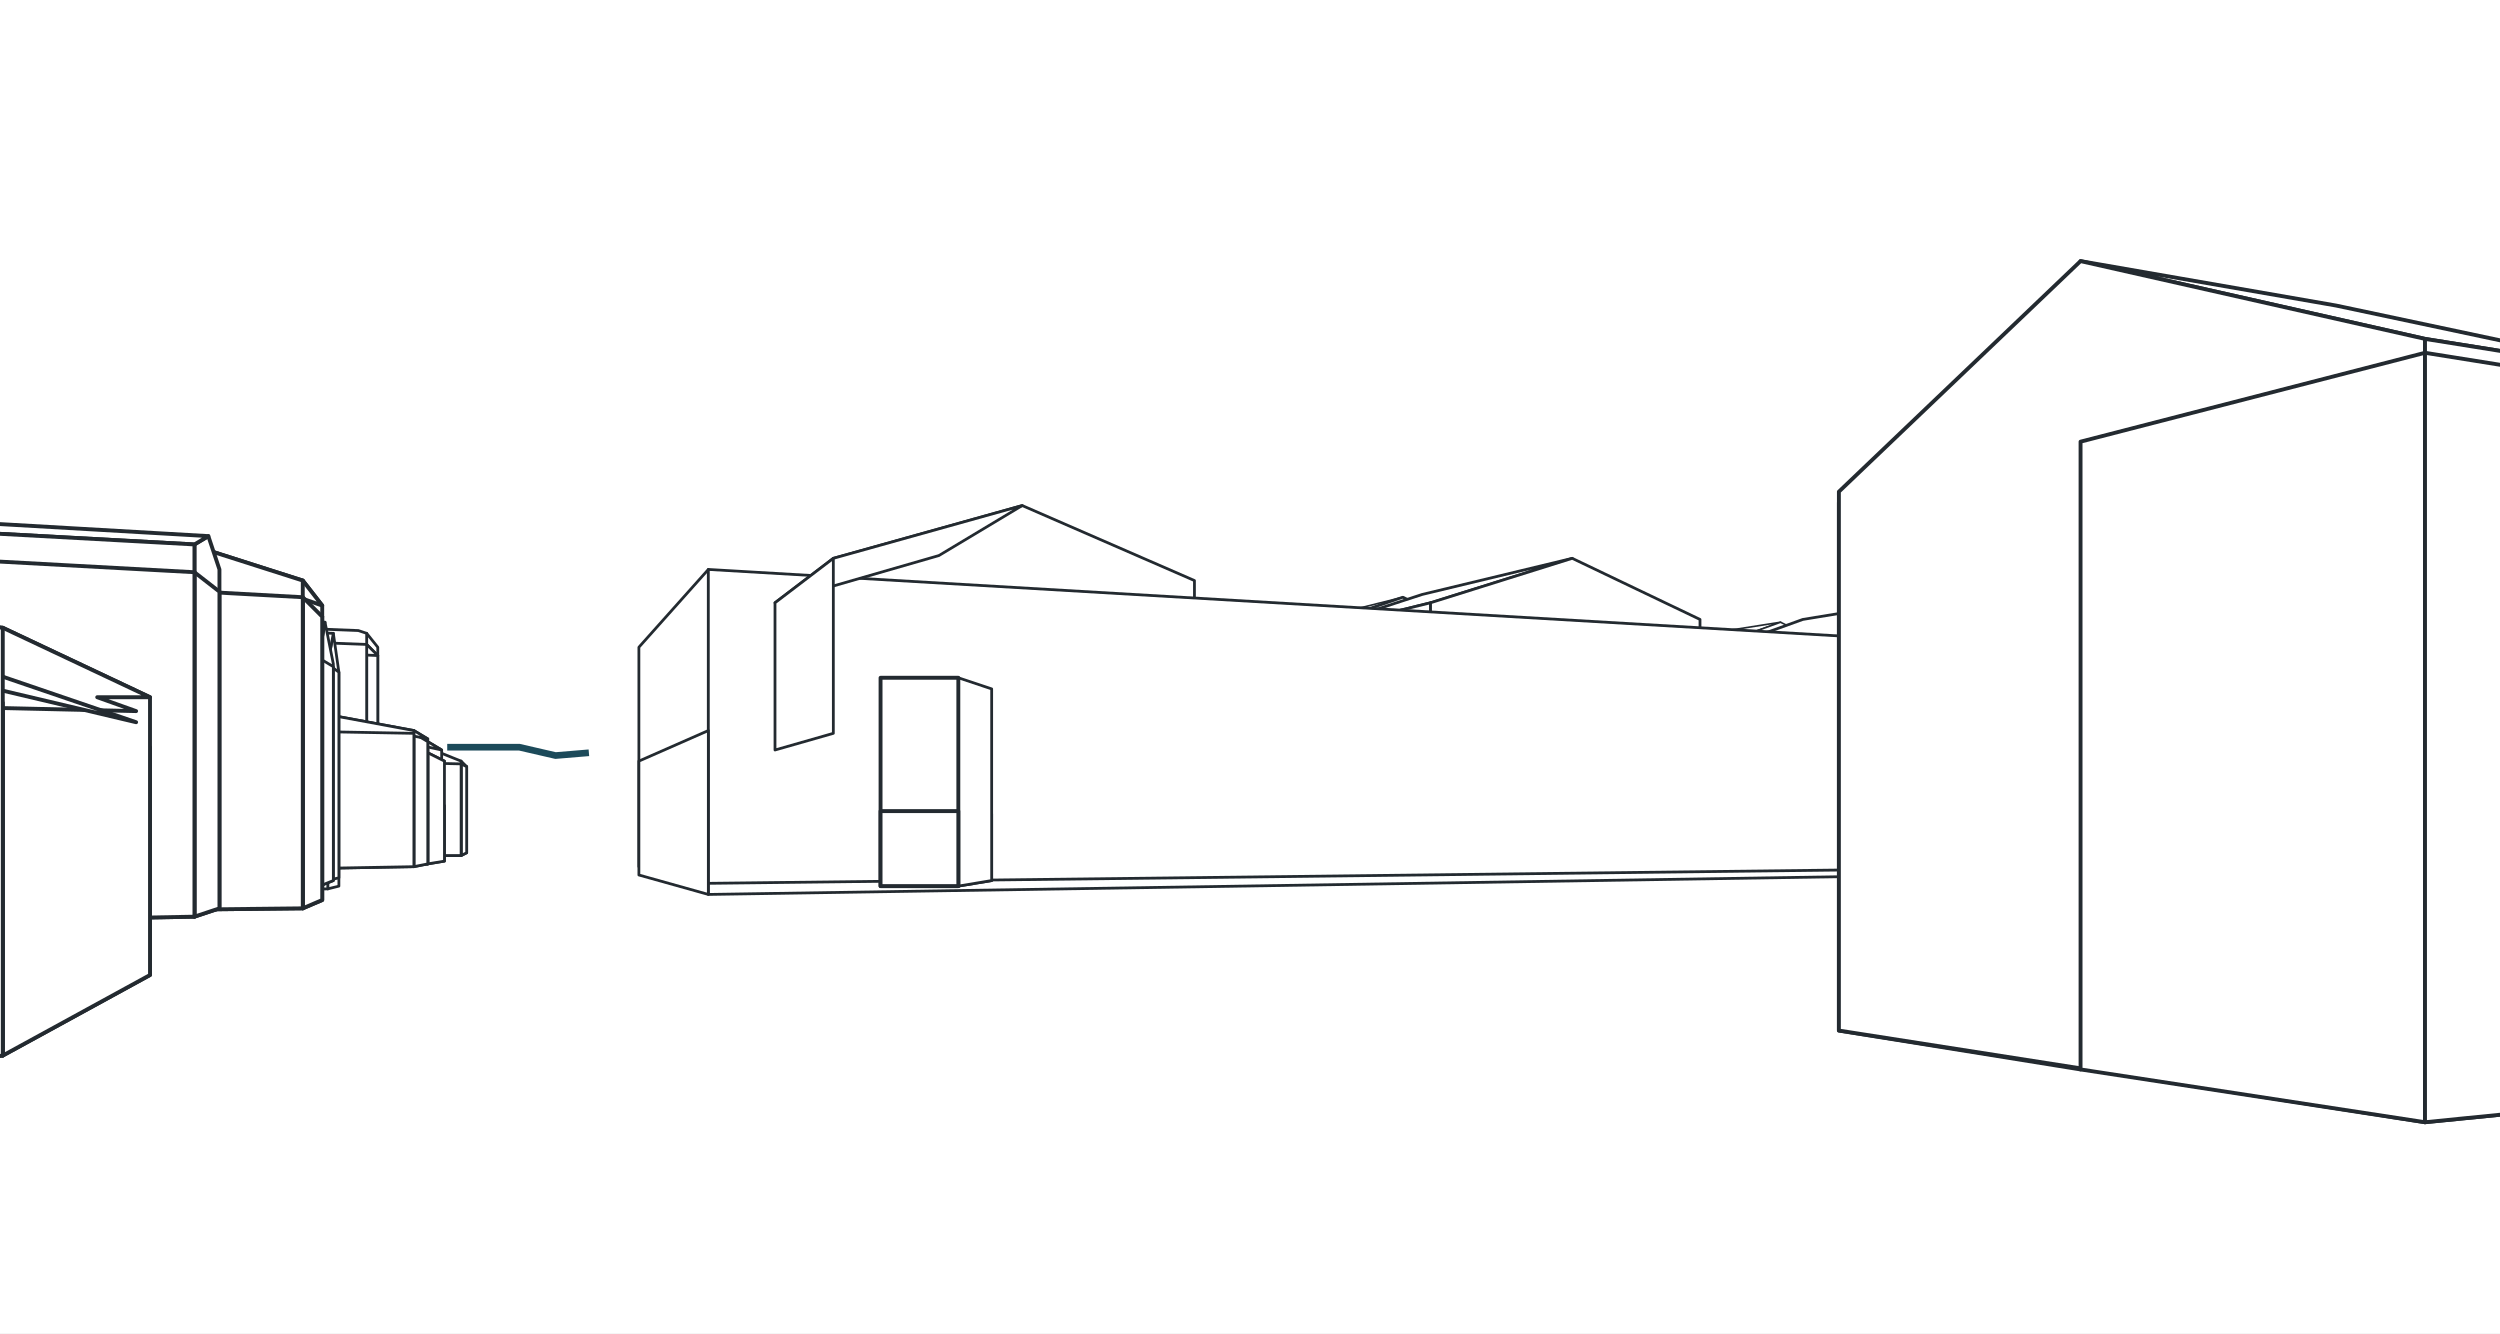
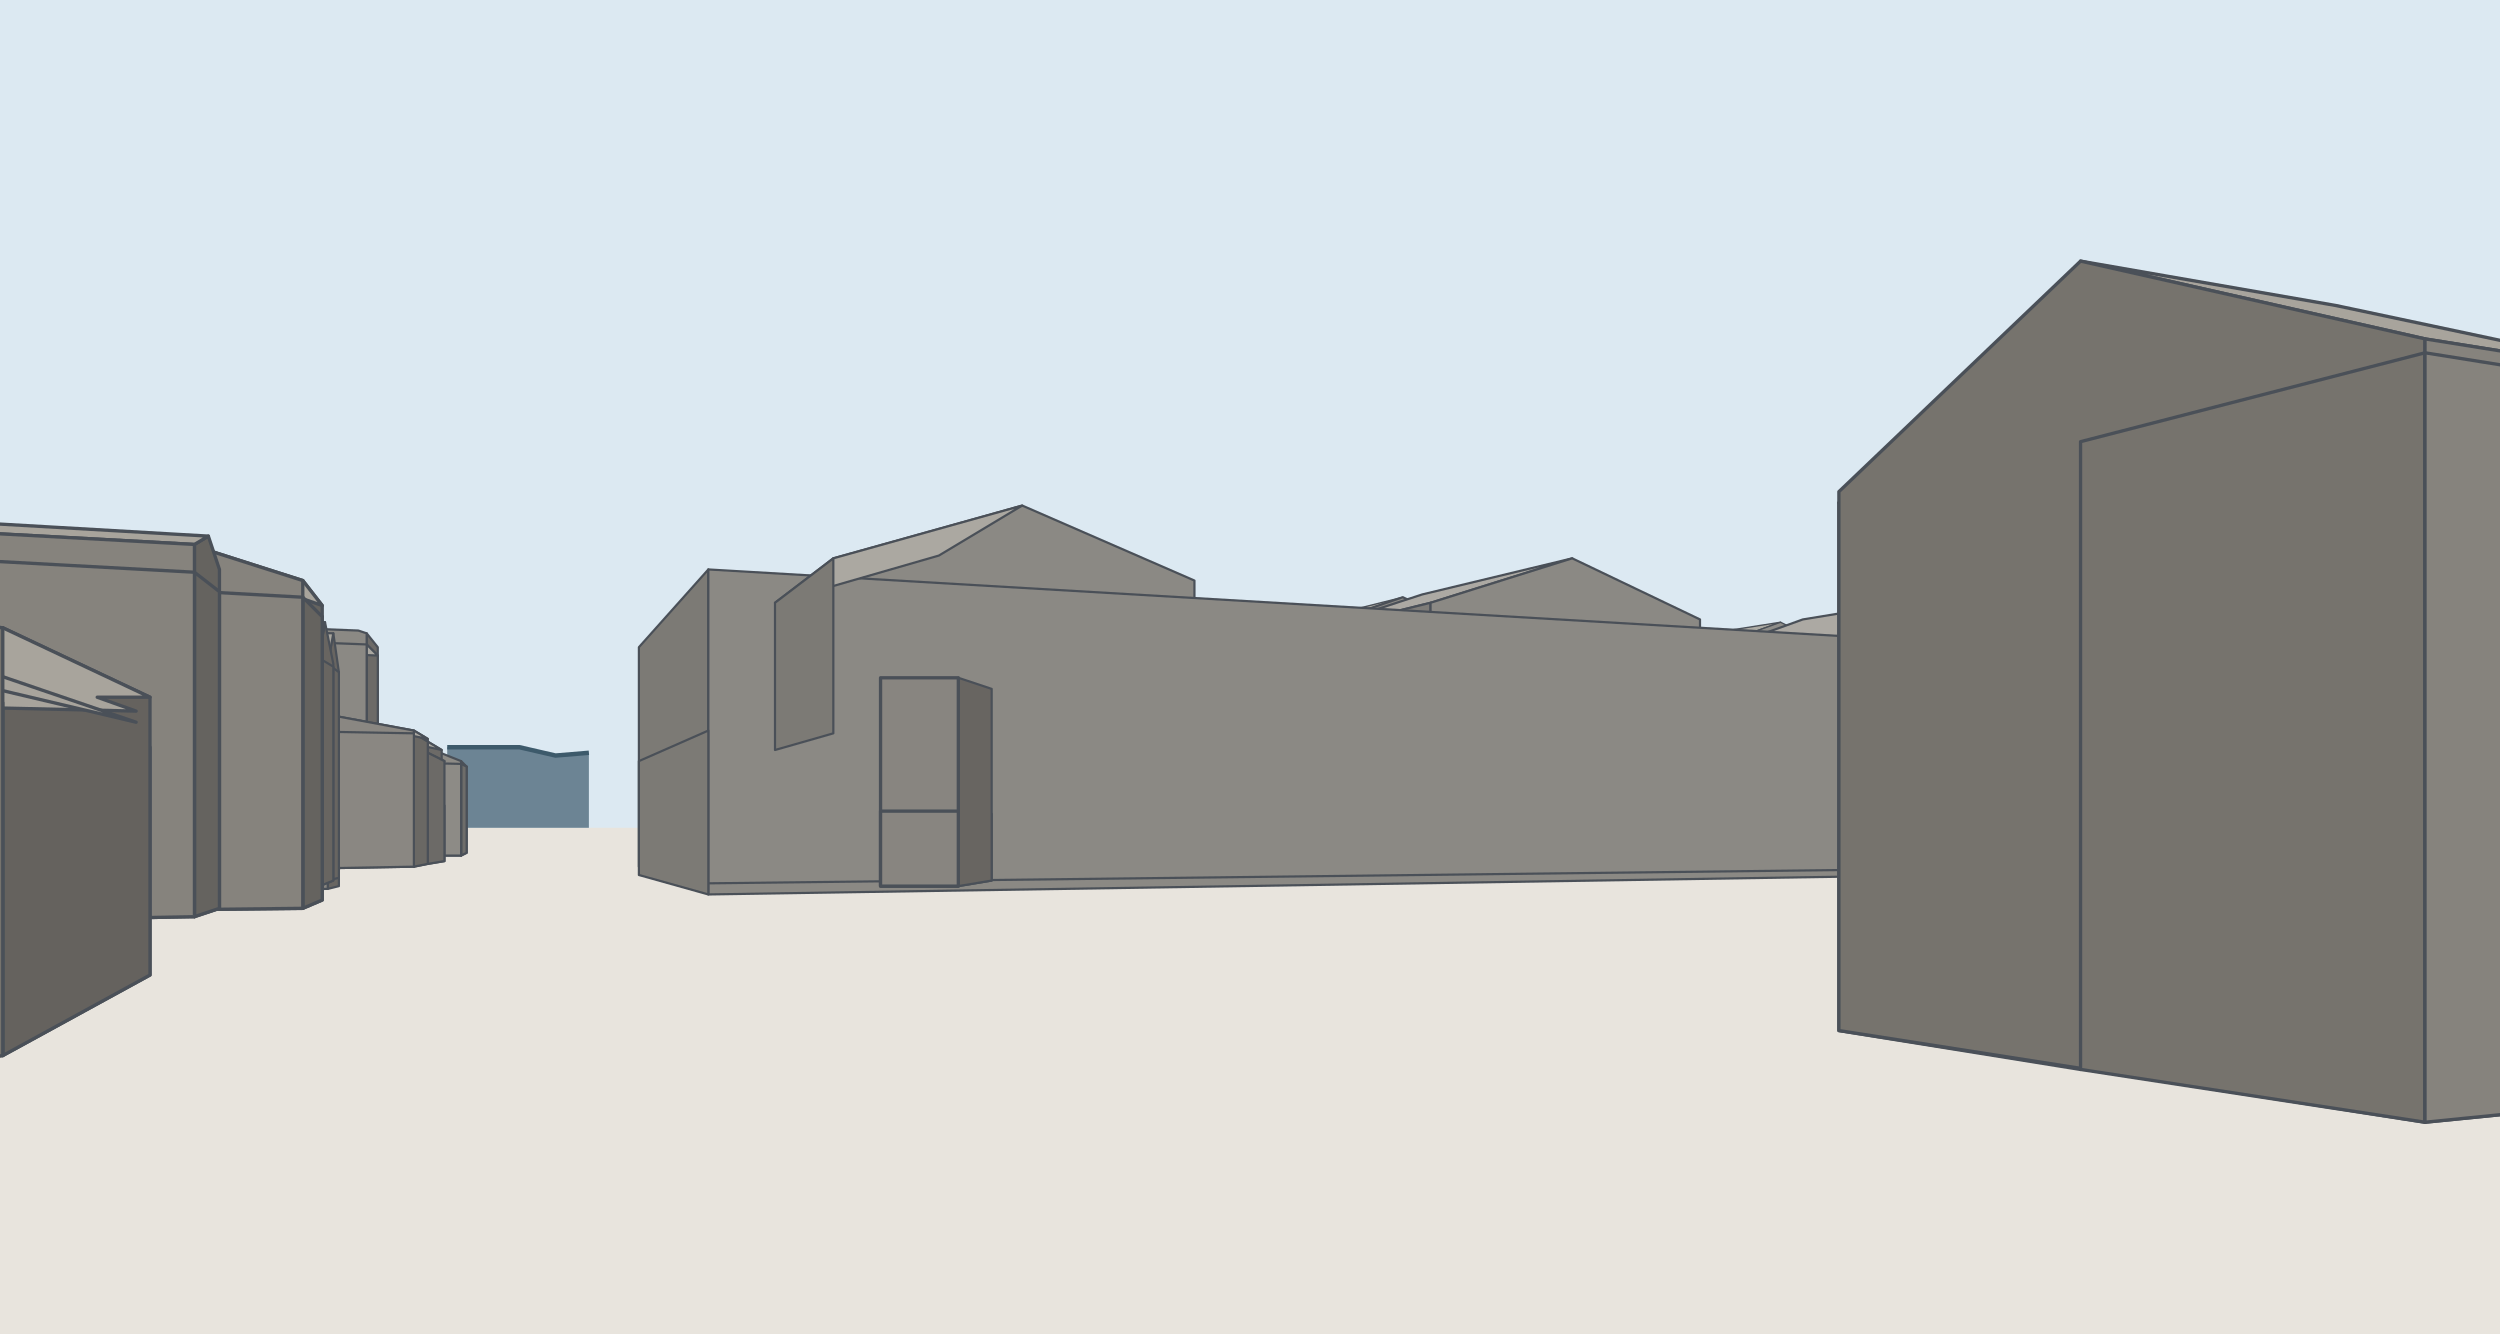
<svg xmlns="http://www.w3.org/2000/svg" viewBox="0 0 900 480">
-   <rect width="900" height="480" fill="#fff" />
-   <polyline points="161,269 174,269 187,269 200,272 212,271" fill="none" stroke="#1c4a5a" stroke-width="2.4" />
-   <polyline points="237,272 249,271" fill="none" stroke="#1c4a5a" stroke-width="2.4" />
-   <polyline points="272,265 284,267" fill="none" stroke="#1c4a5a" stroke-width="2.4" />
-   <polyline points="307,268 318,266" fill="none" stroke="#1c4a5a" stroke-width="2.4" />
-   <polyline points="439,268 450,271" fill="none" stroke="#1c4a5a" stroke-width="2.4" />
-   <polyline points="472,271 482,271" fill="none" stroke="#1c4a5a" stroke-width="2.4" />
-   <g fill="#fff" stroke="#232a30" stroke-linejoin="round" stroke-width=".6">
+   <rect width="900" height="480" fill="#dce9f2" />
+   <rect y="298" width="900" height="480" fill="#e8e4dd" />
+   <polygon points="161,298 161,269 174,269 187,269 200,272 212,271 212,298" fill="#6c8494" />
+   <polyline points="161,269 174,269 187,269 200,272 212,271" fill="none" stroke="#3d5a6b" stroke-width="1.6" />
+   <polygon points="237,298 237,272 249,271 249,298" fill="#6c8494" />
+   <polyline points="237,272 249,271" fill="none" stroke="#3d5a6b" stroke-width="1.6" />
+   <polygon points="272,298 272,265 284,267 284,298" fill="#6c8494" />
+   <polyline points="272,265 284,267" fill="none" stroke="#3d5a6b" stroke-width="1.6" />
+   <polygon points="307,298 307,268 318,266 318,298" fill="#6c8494" />
+   <polyline points="307,268 318,266" fill="none" stroke="#3d5a6b" stroke-width="1.6" />
+   <polygon points="439,298 439,268 450,271 450,298" fill="#6c8494" />
+   <polyline points="439,268 450,271" fill="none" stroke="#3d5a6b" stroke-width="1.6" />
+   <polygon points="472,298 472,271 482,271 482,298" fill="#6c8494" />
+   <polyline points="472,271 482,271" fill="none" stroke="#3d5a6b" stroke-width="1.6" />
+   <g fill="#82817d" stroke="#4a5058" stroke-linejoin="round" stroke-width="0.5">
    <polygon points="493,241 493,252 503,251 503,239 493,241" />
+   </g>
+   <g fill="#908f8b" stroke="#4a5058" stroke-linejoin="round" stroke-width="0.5">
    <polygon points="514,311 514,241 516,241 516,239 503,239 503,251 493,251 493,312 514,311" />
+   </g>
+   <g fill="#82817d" stroke="#4a5058" stroke-linejoin="round" stroke-width="0.5">
    <polygon points="514,309 521,310 521,244 514,245 514,309" />
+   </g>
+   <g fill="#908f8b" stroke="#4a5058" stroke-linejoin="round" stroke-width="0.5">
    <polygon points="493,310 514,309 514,245 493,245 493,310" />
+   </g>
+   <g fill="#807f7a" stroke="#4a5058" stroke-linejoin="round" stroke-width="0.5">
    <polygon points="521,312 521,244 523,243 523,240 514,241 514,311 521,312" />
+   </g>
+   <g fill="#adaba4" stroke="#4a5058" stroke-linejoin="round" stroke-width="0.5">
    <polygon points="590,232 556,244 605,237 641,224 590,232" />
+   </g>
+   <g fill="#8e8d89" stroke="#4a5058" stroke-linejoin="round" stroke-width="0.5">
    <polygon points="523,240 523,243 537,244 537,240 523,240" />
+   </g>
+   <g fill="#807f7a" stroke="#4a5058" stroke-linejoin="round" stroke-width="0.5">
    <polygon points="564,244 564,278 605,276 605,237 556,244 556,245 564,244" />
+   </g>
+   <g fill="#8e8d89" stroke="#4a5058" stroke-linejoin="round" stroke-width="0.5">
    <polygon points="509,242 509,277 564,278 564,244 509,242" />
+   </g>
+   <g fill="#adaba4" stroke="#4a5058" stroke-linejoin="round" stroke-width="0.5">
    <polygon points="670,272 683,272 752,268 765,269 625,276 622,276 636,275 628,275 675,272 661,272 670,272" />
+   </g>
+   <g fill="#8e8d89" stroke="#4a5058" stroke-linejoin="round" stroke-width="0.5">
    <polygon points="162,293 154,293 154,306 162,306 162,293" />
    <polygon points="154,306 162,306 162,295 154,295 154,306" />
+   </g>
+   <g fill="#807f7a" stroke="#4a5058" stroke-linejoin="round" stroke-width="0.5">
    <polygon points="661,272 661,277 670,277 670,272 661,272" />
+   </g>
+   <g fill="#8e8d89" stroke="#4a5058" stroke-linejoin="round" stroke-width="0.5">
    <polygon points="675,272 675,241 641,224 605,237 605,276 661,277 661,272 675,272" />
+   </g>
+   <g fill="#807f7a" stroke="#4a5058" stroke-linejoin="round" stroke-width="0.5">
    <polygon points="770,309 788,310 788,285 770,286 770,309" />
    <polygon points="788,282 770,283 770,309 788,310 788,282" />
+   </g>
+   <g fill="#adaba4" stroke="#4a5058" stroke-linejoin="round" stroke-width="0.5">
    <polygon points="146,277 125,277 121,275 165,276 165,278 146,277" />
    <polygon points="847,269 818,270 787,270 816,268 847,269" />
+   </g>
+   <g fill="#716f6d" stroke="#4a5058" stroke-linejoin="round" stroke-width="0.5">
    <polygon points="110,306 112,306 112,291 111,291 111,292 110,292 110,292 110,306" />
    <polygon points="110,306 112,306 112,291 110,291 110,306" />
+   </g>
+   <g fill="#807f7a" stroke="#4a5058" stroke-linejoin="round" stroke-width="0.5">
    <polygon points="787,310 816,311 816,273 787,274 787,310" />
+   </g>
+   <g fill="#9e9c96" stroke="#4a5058" stroke-linejoin="round" stroke-width="0.5">
    <polygon points="144,268 165,275 165,277 146,270 144,268" />
+   </g>
+   <g fill="#adaba4" stroke="#4a5058" stroke-linejoin="round" stroke-width="0.5">
    <polygon points="465,225 425,238 461,230 505,215 465,225" />
+   </g>
+   <g fill="#807f7a" stroke="#4a5058" stroke-linejoin="round" stroke-width="0.5">
    <polygon points="816,268 787,270 787,310 816,310 816,268" />
+   </g>
+   <g fill="#8e8d89" stroke="#4a5058" stroke-linejoin="round" stroke-width="0.5">
    <polygon points="816,311 864,310 864,274 816,273 816,311" />
  </g>
-   <g fill="#fff" stroke="#232a30" stroke-linejoin="round" stroke-width="1">
+   <g fill="#807f7a" stroke="#4a5058" stroke-linejoin="round" stroke-width="0.8">
    <polygon points="430,238 430,276 461,273 461,230 425,238 425,240 430,238" />
+   </g>
+   <g fill="#adaba4" stroke="#4a5058" stroke-linejoin="round" stroke-width="0.8">
    <polygon points="45,290 121,291 122,291 110,291 112,291 94,291 55,291 50,291 45,290" />
+   </g>
+   <g fill="#8e8d89" stroke="#4a5058" stroke-linejoin="round" stroke-width="0.8">
    <polygon points="362,236 362,275 430,276 430,238 362,236" />
+   </g>
+   <g fill="#716f6d" stroke="#4a5058" stroke-linejoin="round" stroke-width="0.8">
    <polygon points="21,306 40,305 40,280 38,280 38,267 21,264 21,306" />
+   </g>
+   <g fill="#adaba4" stroke="#4a5058" stroke-linejoin="round" stroke-width="0.8">
    <polygon points="843,254 825,263 865,261 882,252 843,254" />
+   </g>
+   <g fill="#8e8d89" stroke="#4a5058" stroke-linejoin="round" stroke-width="0.8">
    <polygon points="165,307 165,275 144,268 121,275 121,307 165,307" />
    <polygon points="121,307 165,307 165,276 121,275 121,307" />
+   </g>
+   <g fill="#aca9a3" stroke="#4a5058" stroke-linejoin="round" stroke-width="0.8">
    <polygon points="45,292 121,292 121,288 103,288 104,282 50,282 45,292" />
    <polygon points="649,223 613,236 677,227 716,212 649,223" />
+   </g>
+   <g fill="#7e7c78" stroke="#4a5058" stroke-linejoin="round" stroke-width="0.8">
    <polygon points="825,310 865,311 865,256 825,258 825,310" />
+   </g>
+   <g fill="#6e6d6a" stroke="#4a5058" stroke-linejoin="round" stroke-width="0.8">
    <polygon points="21,306 40,305 40,271 21,268 21,306" />
+   </g>
+   <g fill="#8d8b86" stroke="#4a5058" stroke-linejoin="round" stroke-width="0.8">
    <polygon points="913,284 900,284 900,262 882,252 865,261 865,311 913,310 913,284" />
+   </g>
+   <g fill="#7e7c78" stroke="#4a5058" stroke-linejoin="round" stroke-width="0.8">
    <polygon points="865,261 825,263 825,310 865,311 865,261" />
+   </g>
+   <g fill="#8d8b86" stroke="#4a5058" stroke-linejoin="round" stroke-width="0.8">
    <polygon points="865,311 913,310 913,258 865,256 865,311" />
    <polygon points="45,307 121,307 121,291 45,290 45,307" />
    <polygon points="45,307 121,307 121,292 45,292 45,307" />
    <polygon points="546,275 546,234 505,215 461,230 461,273 546,275" />
+   </g>
+   <g fill="#7e7c78" stroke="#4a5058" stroke-linejoin="round" stroke-width="0.8">
    <polygon points="613,236 613,276 665,273 665,246 677,245 677,227 613,236" />
+   </g>
+   <g fill="#6e6d6a" stroke="#4a5058" stroke-linejoin="round" stroke-width="0.8">
    <polygon points="168,276 166,274 166,308 168,307 168,276" />
+   </g>
+   <g fill="#aca9a3" stroke="#4a5058" stroke-linejoin="round" stroke-width="0.8">
    <polygon points="149,276 128,276 122,274 166,275 168,276 149,276" />
+   </g>
+   <g fill="#6e6d6a" stroke="#4a5058" stroke-linejoin="round" stroke-width="0.8">
    <polygon points="166,308 168,307 168,276 166,275 166,308" />
+   </g>
+   <g fill="#8d8b86" stroke="#4a5058" stroke-linejoin="round" stroke-width="0.8">
    <polygon points="21,264 -41,263 -40,307 21,306 21,264" />
    <polygon points="-41,307 21,306 21,268 -41,267 -41,307" />
+   </g>
+   <g fill="#aca9a3" stroke="#4a5058" stroke-linejoin="round" stroke-width="0.8">
    <polygon points="312,215 262,229 277,218 334,202 312,215" />
+   </g>
+   <g fill="#7e7c78" stroke="#4a5058" stroke-linejoin="round" stroke-width="0.8">
    <polygon points="262,229 262,274 277,270 277,218 262,229" />
+   </g>
+   <g fill="#8d8b86" stroke="#4a5058" stroke-linejoin="round" stroke-width="0.8">
    <polygon points="166,308 166,274 146,266 122,273 122,308 166,308" />
    <polygon points="122,308 166,308 166,275 122,274 122,308" />
+   </g>
+   <g fill="#6e6d6a" stroke="#4a5058" stroke-linejoin="round" stroke-width="0.8">
    <polygon points="84,308 85,308 85,264 84,264 84,308" />
+   </g>
+   <g fill="#aca9a3" stroke="#4a5058" stroke-linejoin="round" stroke-width="0.8">
    <polygon points="665,246 601,243 612,242 677,245 665,246" />
+   </g>
+   <g fill="#6e6d6a" stroke="#4a5058" stroke-linejoin="round" stroke-width="0.8">
    <polygon points="120,262 114,260 114,308 120,307 120,262" />
+   </g>
+   <g fill="#aca9a3" stroke="#4a5058" stroke-linejoin="round" stroke-width="0.8">
    <polygon points="512,214 466,229 515,217 566,201 512,214" />
+   </g>
+   <g fill="#6e6d6a" stroke="#4a5058" stroke-linejoin="round" stroke-width="0.8">
    <polygon points="114,308 120,307 120,265 114,262 114,308" />
    <polygon points="85,259 75,256 75,308 76,308 76,259 84,262 84,308 85,307 85,259" />
+   </g>
+   <g fill="#8d8b86" stroke="#4a5058" stroke-linejoin="round" stroke-width="0.8">
    <polygon points="386,272 386,224 334,202 277,218 277,270 386,272" />
+   </g>
+   <g fill="#7e7c78" stroke="#4a5058" stroke-linejoin="round" stroke-width="0.8">
    <polygon points="466,229 466,273 506,270 506,239 515,238 515,217 466,229" />
+   </g>
+   <g fill="#8b8984" stroke="#4a5058" stroke-linejoin="round" stroke-width="0.8">
    <polygon points="114,308 114,260 97,255 76,259 76,308 114,308" />
    <polygon points="76,308 114,308 114,262 76,261 76,308" />
+   </g>
+   <g fill="#6c6a67" stroke="#4a5058" stroke-linejoin="round" stroke-width="0.8">
    <polygon points="115,233 113,232 113,309 115,309 115,233" />
    <polygon points="113,309 115,309 115,236 113,235 113,309" />
+   </g>
+   <g fill="#8b8984" stroke="#4a5058" stroke-linejoin="round" stroke-width="0.8">
    <polygon points="75,256 52,256 52,308 75,308 75,256" />
+   </g>
+   <g fill="#7c7a75" stroke="#4a5058" stroke-linejoin="round" stroke-width="0.8">
    <polygon points="230,312 255,318 255,205 230,233 230,312" />
+   </g>
+   <g fill="#8b8984" stroke="#4a5058" stroke-linejoin="round" stroke-width="0.8">
    <polygon points="52,308 75,308 75,261 52,261 52,308" />
+   </g>
+   <g fill="#6c6a67" stroke="#4a5058" stroke-linejoin="round" stroke-width="0.8">
    <polygon points="52,256 51,255 51,309 52,308 52,256" />
    <polygon points="51,309 52,308 52,261 51,261 51,309" />
    <polygon points="136,233 132,228 132,310 136,309 136,233" />
+   </g>
+   <g fill="#8b8984" stroke="#4a5058" stroke-linejoin="round" stroke-width="0.8">
    <polygon points="300,201 300,264 255,263 255,322 765,314 765,269 752,268 752,232 716,212 677,227 677,245 612,242 612,223 566,201 515,217 515,238 430,234 430,209 368,182 300,201" />
    <polygon points="51,255 31,255 31,309 51,309 51,255" />
    <polygon points="31,309 51,309 51,261 31,260 31,309" />
+   </g>
+   <g fill="#6c6a67" stroke="#4a5058" stroke-linejoin="round" stroke-width="0.8">
    <polygon points="132,310 136,309 136,236 132,232 132,310" />
+   </g>
+   <g fill="#aba8a1" stroke="#4a5058" stroke-linejoin="round" stroke-width="0.8">
    <polygon points="49,234 39,230 56,230 53,229 132,232 136,236 113,235 115,236 49,234" />
+   </g>
+   <g fill="#8b8984" stroke="#4a5058" stroke-linejoin="round" stroke-width="0.8">
    <polygon points="255,318 765,312 765,235 255,205 255,318" />
+   </g>
+   <g fill="#6c6a67" stroke="#4a5058" stroke-linejoin="round" stroke-width="0.8">
    <polygon points="41,294 27,293 27,309 41,309 41,294" />
+   </g>
+   <g fill="#aba8a1" stroke="#4a5058" stroke-linejoin="round" stroke-width="0.8">
    <polygon points="338,200 279,217 300,201 368,182 338,200" />
+   </g>
+   <g fill="#8b8984" stroke="#4a5058" stroke-linejoin="round" stroke-width="0.8">
    <polygon points="132,310 132,228 129,227 53,224 53,310 132,310" />
+   </g>
+   <g fill="#7c7a75" stroke="#4a5058" stroke-linejoin="round" stroke-width="0.8">
    <polygon points="255,263 230,274 230,315 255,322 255,263" />
+   </g>
+   <g fill="#6c6a67" stroke="#4a5058" stroke-linejoin="round" stroke-width="0.8">
    <polygon points="27,310 41,309 41,294 27,294 27,310" />
+   </g>
+   <g fill="#8b8984" stroke="#4a5058" stroke-linejoin="round" stroke-width="0.8">
    <polygon points="56,310 56,225 43,225 39,226 39,310 56,310" />
    <polygon points="39,310 56,310 56,230 39,230 39,310" />
    <polygon points="53,310 132,310 132,232 53,229 53,310" />
+   </g>
+   <g fill="#7c7a75" stroke="#4a5058" stroke-linejoin="round" stroke-width="0.8">
    <polygon points="279,217 279,270 300,264 300,201 279,217" />
+   </g>
+   <g fill="#6c6a67" stroke="#4a5058" stroke-linejoin="round" stroke-width="0.8">
    <polygon points="154,311 160,310 160,290 159,290 159,270 154,267 154,311" />
+   </g>
+   <g fill="#aba8a1" stroke="#4a5058" stroke-linejoin="round" stroke-width="0.8">
    <polygon points="93,273 91,273 84,273 72,270 154,271 160,274 93,273" />
+   </g>
+   <g fill="#6c6a67" stroke="#4a5058" stroke-linejoin="round" stroke-width="0.8">
    <polygon points="154,311 160,310 160,274 154,271 154,311" />
+   </g>
+   <g fill="#8b8984" stroke="#4a5058" stroke-linejoin="round" stroke-width="0.8">
    <polygon points="27,293 13,293 13,310 27,309 27,293" />
    <polygon points="13,310 27,310 27,294 13,294 13,310" />
+   </g>
+   <g fill="#aba8a1" stroke="#4a5058" stroke-linejoin="round" stroke-width="0.8">
    <polygon points="114,259 154,267 159,270 122,262 114,259" />
+   </g>
+   <g fill="#6c6a67" stroke="#4a5058" stroke-linejoin="round" stroke-width="0.8">
    <polygon points="84,310 84,279 78,264 71,277 71,311 84,310" />
    <polygon points="71,311 84,310 84,276 71,274 71,311" />
+   </g>
+   <g fill="#8b8984" stroke="#4a5058" stroke-linejoin="round" stroke-width="0.8">
    <polygon points="154,311 154,267 114,259 72,266 72,312 154,311" />
    <polygon points="72,312 154,311 154,271 72,270 72,312" />
+   </g>
+   <g fill="#6a6864" stroke="#4a5058" stroke-linejoin="round" stroke-width="0.8">
    <polygon points="154,266 149,263 149,312 154,311 154,266" />
+   </g>
+   <g fill="#aaa7a0" stroke="#4a5058" stroke-linejoin="round" stroke-width="0.8">
    <polygon points="-0,263 -13,276 71,277 78,264 -0,263" />
    <polygon points="129,266 104,266 94,263 149,264 154,267 129,266" />
+   </g>
+   <g fill="#6a6864" stroke="#4a5058" stroke-linejoin="round" stroke-width="0.8">
    <polygon points="149,312 154,311 154,267 149,264 149,312" />
+   </g>
+   <g fill="#aaa7a0" stroke="#4a5058" stroke-linejoin="round" stroke-width="0.8">
    <polygon points="122,258 149,263 154,266 129,261 122,258" />
+   </g>
+   <g fill="#8a8782" stroke="#4a5058" stroke-linejoin="round" stroke-width="0.8">
    <polygon points="71,277 -13,276 -13,312 71,311 71,277" />
+   </g>
+   <g fill="#6a6864" stroke="#4a5058" stroke-linejoin="round" stroke-width="0.8">
    <polygon points="100,270 90,268 90,311 100,310 100,270" />
+   </g>
+   <g fill="#8a8782" stroke="#4a5058" stroke-linejoin="round" stroke-width="0.8">
    <polygon points="-13,312 71,311 71,274 -13,273 -13,312" />
+   </g>
+   <g fill="#6a6864" stroke="#4a5058" stroke-linejoin="round" stroke-width="0.8">
    <polygon points="90,311 100,310 100,279 90,278 90,311" />
    <polygon points="44,281 30,279 30,310 44,309 44,281" />
+   </g>
+   <g fill="#8a8782" stroke="#4a5058" stroke-linejoin="round" stroke-width="0.8">
    <polygon points="149,312 149,263 122,258 94,262 94,313 149,312" />
    <polygon points="94,313 149,312 149,264 94,263 94,313" />
+   </g>
+   <g fill="#aaa7a0" stroke="#4a5058" stroke-linejoin="round" stroke-width="0.8">
    <polygon points="16,284 -11,283 -30,282 30,283 44,284 16,284" />
+   </g>
+   <g fill="#6a6864" stroke="#4a5058" stroke-linejoin="round" stroke-width="0.8">
    <polygon points="30,310 44,309 44,284 30,283 30,310" />
+   </g>
+   <g fill="#aaa7a0" stroke="#4a5058" stroke-linejoin="round" stroke-width="0.8">
    <polygon points="-1,272 30,279 44,281 16,274 -1,272" />
+   </g>
+   <g fill="#8a8782" stroke="#4a5058" stroke-linejoin="round" stroke-width="0.8">
    <polygon points="90,268 30,280 30,311 90,311 90,268" />
    <polygon points="30,311 90,311 90,278 30,277 30,311" />
    <polygon points="30,310 30,279 -1,272 -30,279 -30,310 30,310" />
    <polygon points="-30,311 30,310 30,283 -30,282 -30,311" />
+   </g>
+   <g fill="#686561" stroke="#4a5058" stroke-linejoin="round" stroke-width="0.8">
    <polygon points="122,319 122,242 120,228 118,239 118,320 122,319" />
    <polygon points="118,317 122,316 122,242 118,239 118,317" />
+   </g>
+   <g fill="#a9a69e" stroke="#4a5058" stroke-linejoin="round" stroke-width="0.8">
    <polygon points="701,264 677,275 687,275 712,263 701,264" />
    <polygon points="29,225 24,236 118,239 120,228 29,225" />
+   </g>
+   <g fill="#787670" stroke="#4a5058" stroke-linejoin="round" stroke-width="0.8">
    <polygon points="677,315 687,315 687,280 677,281 677,315" />
+   </g>
+   <g fill="#888580" stroke="#4a5058" stroke-linejoin="round" stroke-width="0.8">
    <polygon points="118,239 24,236 24,321 118,320 118,239" />
+   </g>
+   <g fill="#787670" stroke="#4a5058" stroke-linejoin="round" stroke-width="0.8">
    <polygon points="687,275 677,275 677,315 687,315 687,275" />
+   </g>
+   <g fill="#888580" stroke="#4a5058" stroke-linejoin="round" stroke-width="0.8">
    <polygon points="24,318 118,317 118,239 24,237 24,318" />
+   </g>
+   <g fill="#686561" stroke="#4a5058" stroke-linejoin="round" stroke-width="0.8">
    <polygon points="120,317 120,239 117,224 115,236 115,319 120,317" />
    <polygon points="115,319 120,317 120,240 115,237 115,319" />
+   </g>
+   <g fill="#a9a69e" stroke="#4a5058" stroke-linejoin="round" stroke-width="0.8">
    <polygon points="712,263 687,275 694,274 723,261 712,263" />
+   </g>
+   <g fill="#686561" stroke="#4a5058" stroke-linejoin="round" stroke-width="0.8">
    <polygon points="687,315 694,316 694,279 687,280 687,315" />
    <polygon points="694,274 687,275 687,315 694,316 694,274" />
    <polygon points="25,238 -4,229 -4,319 25,316 25,238" />
+   </g>
+   <g fill="#a9a69e" stroke="#4a5058" stroke-linejoin="round" stroke-width="0.8">
    <polygon points="5,239 -14,239 -49,229 -4,231 25,240 5,239" />
    <polygon points="722,281 701,281 677,281 687,280 694,279 694,279 689,278 719,277 751,277 755,278 750,279 737,280 722,281" />
    <polygon points="20,220 15,232 115,236 117,224 20,220" />
+   </g>
+   <g fill="#888580" stroke="#4a5058" stroke-linejoin="round" stroke-width="0.8">
    <polygon points="115,236 15,232 15,320 115,319 115,236" />
    <polygon points="15,320 115,319 115,237 15,234 15,320" />
+   </g>
+   <g fill="#686561" stroke="#4a5058" stroke-linejoin="round" stroke-width="0.8">
    <polygon points="-4,319 25,316 25,240 -4,231 -4,319" />
+   </g>
+   <g fill="#99968e" stroke="#4a5058" stroke-linejoin="round" stroke-width="0.8">
    <polygon points="-27,219 -4,229 25,238 5,230 -27,219" />
+   </g>
+   <g fill="#686561" stroke="#4a5058" stroke-linejoin="round" stroke-width="0.8">
    <polygon points="106,319 106,235 103,219 99,231 99,321 106,319" />
    <polygon points="99,321 106,319 106,236 99,231 99,321" />
+   </g>
+   <g fill="#a9a69e" stroke="#4a5058" stroke-linejoin="round" stroke-width="0.8">
    <polygon points="-8,228 99,231 106,236 7,233 0,230 -8,228" />
    <polygon points="0,215 -8,227 99,231 103,219 0,215" />
+   </g>
+   <g fill="#888580" stroke="#4a5058" stroke-linejoin="round" stroke-width="0.8">
    <polygon points="689,317 719,318 719,277 689,278 689,317" />
    <polygon points="99,231 -8,227 -8,322 99,321 99,231" />
+   </g>
+   <g fill="#787670" stroke="#4a5058" stroke-linejoin="round" stroke-width="0.8">
    <polygon points="755,272 751,271 751,318 755,317 755,272" />
+   </g>
+   <g fill="#888580" stroke="#4a5058" stroke-linejoin="round" stroke-width="0.8">
    <polygon points="-8,322 99,321 99,231 -8,228 -8,322" />
+   </g>
+   <g fill="#686561" stroke="#4a5058" stroke-linejoin="round" stroke-width="0.8">
    <polygon points="357,293 345,292 345,319 357,317 357,293" />
+   </g>
+   <g fill="#888580" stroke="#4a5058" stroke-linejoin="round" stroke-width="0.8">
    <polygon points="751,318 751,271 719,257 689,272 689,317 751,318" />
+   </g>
+   <g fill="#787670" stroke="#4a5058" stroke-linejoin="round" stroke-width="0.8">
    <polygon points="751,318 755,317 755,278 751,277 751,318" />
+   </g>
+   <g fill="#888580" stroke="#4a5058" stroke-linejoin="round" stroke-width="0.8">
    <polygon points="719,318 751,318 751,277 719,277 719,318" />
+   </g>
+   <g fill="#686561" stroke="#4a5058" stroke-linejoin="round" stroke-width="0.8">
    <polygon points="345,319 357,317 357,248 345,244 345,319" />
  </g>
-   <g fill="#fff" stroke="#232a30" stroke-linejoin="round" stroke-width="1.4">
+   <g fill="#888580" stroke="#4a5058" stroke-linejoin="round" stroke-width="1.2">
    <polygon points="317,319 345,319 345,244 317,244 317,319" />
    <polygon points="345,292 317,292 317,319 345,319 345,292" />
+   </g>
+   <g fill="#686561" stroke="#4a5058" stroke-linejoin="round" stroke-width="1.2">
    <polygon points="96,219 94,217 94,324 96,324 96,219" />
    <polygon points="94,324 96,324 96,223 94,221 94,324" />
+   </g>
+   <g fill="#a9a69e" stroke="#4a5058" stroke-linejoin="round" stroke-width="1.2">
    <polygon points="65,209 61,207 94,217 96,219 65,209" />
+   </g>
+   <g fill="#a8a49c" stroke="#4a5058" stroke-linejoin="round" stroke-width="1.2">
    <polygon points="96,223 65,222 38,221 18,210 109,215 116,222 94,221 96,223" />
+   </g>
+   <g fill="#65635f" stroke="#4a5058" stroke-linejoin="round" stroke-width="1.2">
    <polygon points="116,218 109,209 109,327 116,324 116,218" />
+   </g>
+   <g fill="#a8a49c" stroke="#4a5058" stroke-linejoin="round" stroke-width="1.2">
    <polygon points="73,203 62,194 109,209 116,218 73,203" />
+   </g>
+   <g fill="#65635f" stroke="#4a5058" stroke-linejoin="round" stroke-width="1.2">
    <polygon points="109,327 116,324 116,222 109,215 109,327" />
+   </g>
+   <g fill="#a8a49c" stroke="#4a5058" stroke-linejoin="round" stroke-width="1.2">
    <polygon points="-1,220 -24,219 -45,218 -81,206 12,210 31,220 -6,218 -1,220" />
+   </g>
+   <g fill="#65635f" stroke="#4a5058" stroke-linejoin="round" stroke-width="1.2">
    <polygon points="31,215 12,205 12,327 31,323 31,215" />
+   </g>
+   <g fill="#97948c" stroke="#4a5058" stroke-linejoin="round" stroke-width="1.2">
    <polygon points="-8,201 -33,189 12,205 31,215 -8,201" />
+   </g>
+   <g fill="#65635f" stroke="#4a5058" stroke-linejoin="round" stroke-width="1.2">
    <polygon points="12,327 31,323 31,220 12,210 12,327" />
+   </g>
+   <g fill="#86837d" stroke="#4a5058" stroke-linejoin="round" stroke-width="1.2">
    <polygon points="109,327 109,209 62,194 18,205 18,328 109,327" />
    <polygon points="18,328 109,327 109,215 18,210 18,328" />
+   </g>
+   <g fill="#65635f" stroke="#4a5058" stroke-linejoin="round" stroke-width="1.2">
    <polygon points="79,327 79,205 75,193 70,196 70,330 79,327" />
+   </g>
+   <g fill="#86837d" stroke="#4a5058" stroke-linejoin="round" stroke-width="1.2">
    <polygon points="12,327 12,205 -33,189 -81,200 -81,328 12,327" />
+   </g>
+   <g fill="#65635f" stroke="#4a5058" stroke-linejoin="round" stroke-width="1.2">
    <polygon points="70,330 79,327 79,213 70,206 70,330" />
+   </g>
+   <g fill="#86837d" stroke="#4a5058" stroke-linejoin="round" stroke-width="1.2">
    <polygon points="-81,328 12,327 12,210 -81,206 -81,328" />
+   </g>
+   <g fill="#a8a49c" stroke="#4a5058" stroke-linejoin="round" stroke-width="1.2">
    <polygon points="-81,184 -95,187 70,196 75,193 -81,184" />
+   </g>
+   <g fill="#86837d" stroke="#4a5058" stroke-linejoin="round" stroke-width="1.2">
    <polygon points="70,196 -95,187 -95,333 70,330 70,196" />
    <polygon points="-95,333 70,330 70,206 -95,197 -95,333" />
+   </g>
+   <g fill="#65635f" stroke="#4a5058" stroke-linejoin="round" stroke-width="1.2">
    <polygon points="695,331 717,337 717,269 695,273 695,331" />
+   </g>
+   <g fill="#a8a49c" stroke="#4a5058" stroke-linejoin="round" stroke-width="1.2">
    <polygon points="741,256 695,269 717,264 772,249 741,256" />
+   </g>
+   <g fill="#65635f" stroke="#4a5058" stroke-linejoin="round" stroke-width="1.2">
    <polygon points="717,264 695,269 695,331 717,337 717,264" />
+   </g>
+   <g fill="#86837d" stroke="#4a5058" stroke-linejoin="round" stroke-width="1.2">
    <polygon points="717,337 835,339 835,268 717,269 717,337" />
    <polygon points="835,339 835,263 772,249 717,264 717,337 835,339" />
+   </g>
+   <g fill="#65625e" stroke="#4a5058" stroke-linejoin="round" stroke-width="1.2">
    <polygon points="35,352 49,346 49,256 35,251 35,352" />
    <polygon points="49,260 -33,232 -33,252 35,268 35,352 49,346 49,260" />
    <polygon points="54,269 1,253 1,380 54,351 54,269" />
    <polygon points="1,380 54,351 54,251 1,226 1,380" />
+   </g>
+   <g fill="#a8a49c" stroke="#4a5058" stroke-linejoin="round" stroke-width="1.2">
    <polygon points="-271,205 -294,200 -203,204 1,226 54,251 35,251 49,256 -82,253 -236,249 -792,181 -271,205" />
+   </g>
+   <g fill="#76736d" stroke="#4a5058" stroke-linejoin="round" stroke-width="1.2">
    <polygon points="704,368 705,368 705,184 704,185 704,368" />
    <polygon points="705,368 705,181 704,182 704,368 705,368" />
+   </g>
+   <g fill="#a8a49c" stroke="#4a5058" stroke-linejoin="round" stroke-width="1.2">
    <polygon points="-365,150 -213,186 -33,232 49,260 -82,229 -365,150" />
+   </g>
+   <g fill="#76736d" stroke="#4a5058" stroke-linejoin="round" stroke-width="1.2">
    <polygon points="662,371 749,385 749,159 662,181 662,371" />
+   </g>
+   <g fill="#a8a49c" stroke="#4a5058" stroke-linejoin="round" stroke-width="1.2">
    <polygon points="856,136 815,130 894,161 936,166 856,136" />
    <polygon points="936,164 782,192 704,185 705,184 662,181 749,159 873,127 973,143 894,159 936,164" />
+   </g>
+   <g fill="#86837d" stroke="#4a5058" stroke-linejoin="round" stroke-width="1.2">
    <polygon points="936,166 894,161 894,385 936,381 936,166" />
    <polygon points="894,385 936,381 936,164 894,159 894,385" />
+   </g>
+   <g fill="#76736d" stroke="#4a5058" stroke-linejoin="round" stroke-width="1.2">
    <polygon points="1,253 -203,239 -203,405 1,380 1,253" />
+   </g>
+   <g fill="#a8a49c" stroke="#4a5058" stroke-linejoin="round" stroke-width="1.2">
    <polygon points="841,110 749,94 873,122 973,138 841,110" />
+   </g>
+   <g fill="#76736d" stroke="#4a5058" stroke-linejoin="round" stroke-width="1.2">
    <polygon points="873,404 873,122 749,94 662,177 662,371 873,404" />
    <polygon points="-203,405 1,380 1,226 -203,204 -203,405" />
    <polygon points="749,385 873,404 873,127 749,159 749,385" />
+   </g>
+   <g fill="#86837d" stroke="#4a5058" stroke-linejoin="round" stroke-width="1.2">
    <polygon points="973,138 873,122 873,404 973,394 973,138" />
    <polygon points="873,404 973,394 973,143 873,127 873,404" />
  </g>
</svg>
